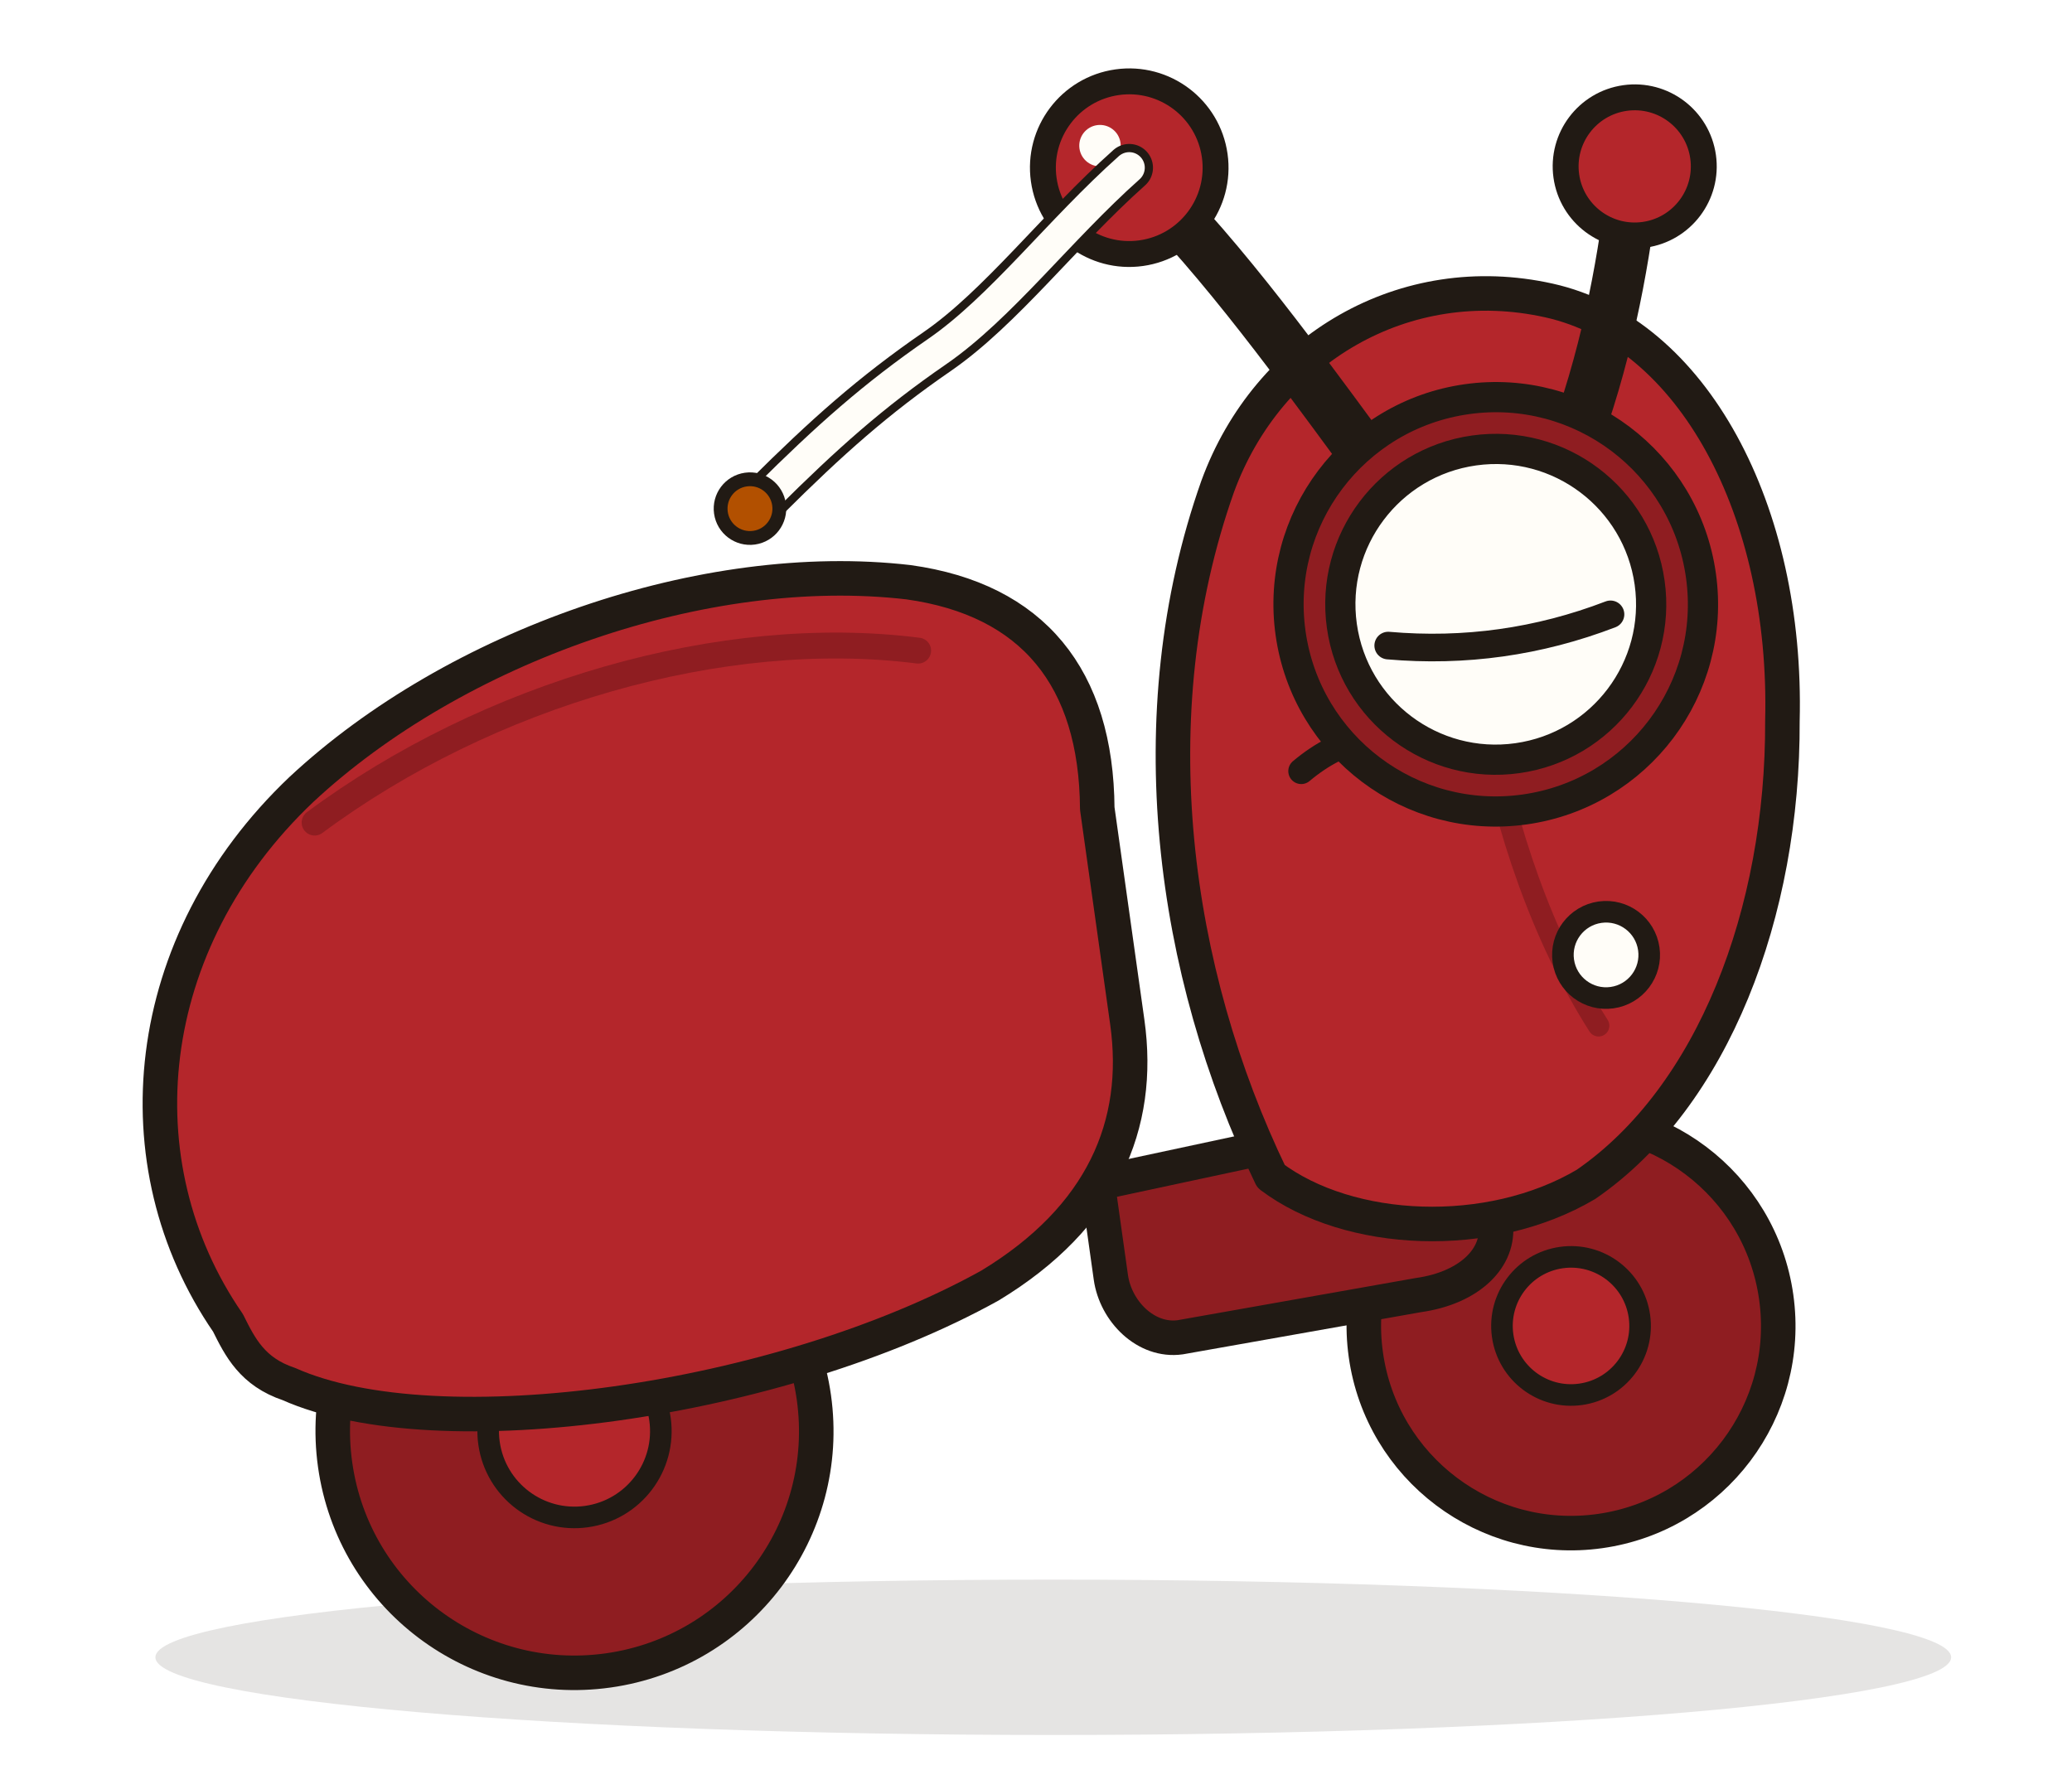
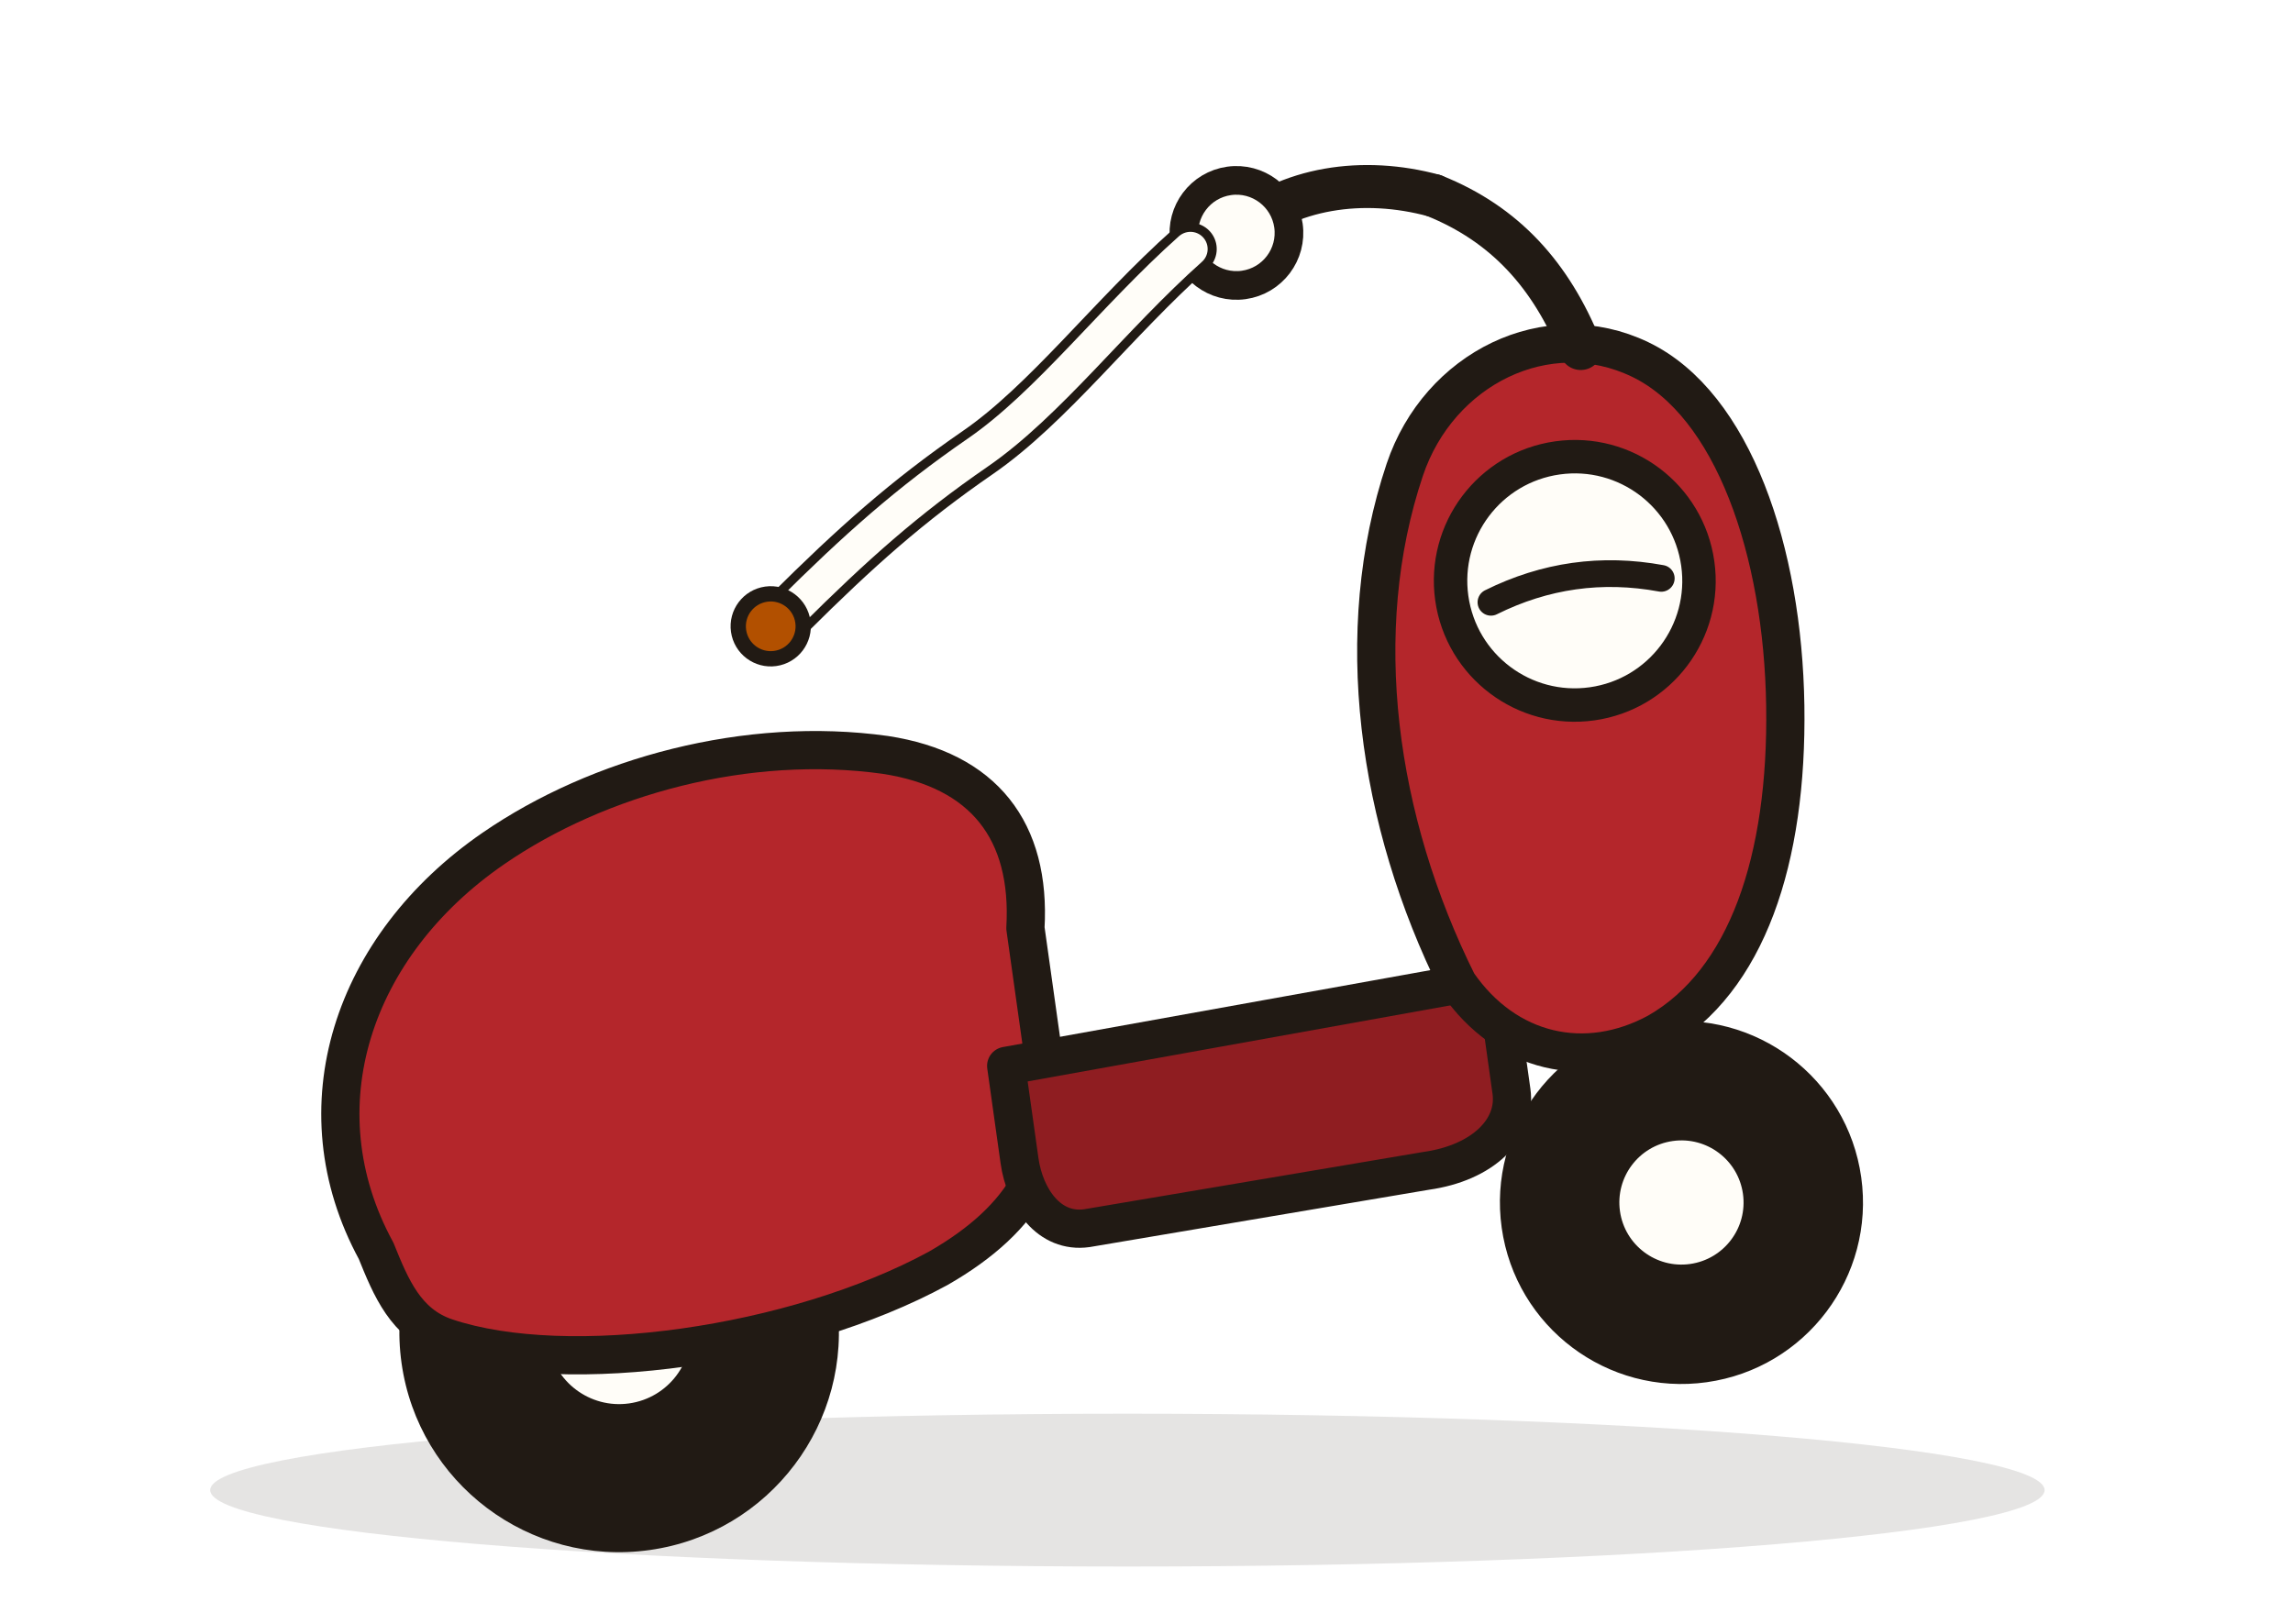
- <svg xmlns="http://www.w3.org/2000/svg" viewBox="0 0 240 205" role="img" aria-hidden="true">
-   <ellipse cx="122" cy="192" rx="104" ry="9" fill="#211a14" opacity="0.12" />
-   <g class="" transform="rotate(-8 122 158)">
-     <circle cx="66" cy="158" r="28" fill="#8f1d21" stroke="#211a14" stroke-width="4" />
-     <circle cx="66" cy="158" r="10" fill="#b4262b" stroke="#211a14" stroke-width="2.5" />
-     <circle cx="182" cy="162" r="24" fill="#8f1d21" stroke="#211a14" stroke-width="4" />
-     <circle cx="182" cy="162" r="8" fill="#b4262b" stroke="#211a14" stroke-width="2.5" />
-     <path d="M28,140 C18,120 24,95 45,80 C65,66 95,60 118,66            C132,70 138,80 136,95 L136,120 C136,132 130,142 116,148            C90,158 50,158 34,148 C30,146 29,143 28,140 Z" fill="#b4262b" stroke="#211a14" stroke-width="4" stroke-linejoin="round" />
-     <path d="M46,84 C68,72 96,68 118,74" stroke="#8f1d21" stroke-width="3" fill="none" stroke-linecap="round" />
-     <path d="M130,138 L172,135 L175,149 C175,153 171,156 165,156 L137,157            C133,157 130,153 130,149 Z" fill="#8f1d21" stroke="#211a14" stroke-width="4" stroke-linejoin="round" />
-     <path d="M150,140 C142,115 142,85 155,60 C163,45 180,38 196,44            C212,50 220,72 216,96 C213,118 202,138 186,146            C174,151 158,148 150,140 Z" fill="#b4262b" stroke="#211a14" stroke-width="4" stroke-linejoin="round" />
-     <path d="M186,55 C180,76 180,106 190,128" stroke="#8f1d21" stroke-width="2.5" fill="none" stroke-linecap="round" />
-     <circle cx="192" cy="120" r="5" fill="#fffdf8" stroke="#211a14" stroke-width="2.5" />
-     <path d="M160,94 Q168,89 176,93" stroke="#211a14" stroke-width="3" fill="none" stroke-linecap="round" />
-     <path d="M172,58 C165,45 158,32 150,22" stroke="#211a14" stroke-width="6" fill="none" stroke-linecap="round" />
-     <circle cx="150" cy="22" r="10" fill="#b4262b" stroke="#211a14" stroke-width="3" />
-     <circle cx="147" cy="19" r="2.4" fill="#fffdf8" />
-     <path d="M198,58 C203,48 206,38 208,30" stroke="#211a14" stroke-width="6" fill="none" stroke-linecap="round" />
-     <circle cx="208" cy="30" r="8" fill="#b4262b" stroke="#211a14" stroke-width="3" />
-     <path d="M150,22 C141,28 133,36 125,40 C117,44 111,48 103,54" stroke="#211a14" stroke-width="5.5" fill="none" stroke-linecap="round" />
-     <path d="M150,22 C141,28 133,36 125,40 C117,44 111,48 103,54" stroke="#fffdf8" stroke-width="3.6" fill="none" stroke-linecap="round" />
-     <circle cx="101" cy="55" r="3.4" fill="#b25000" stroke="#211a14" stroke-width="1.6" />
-     <circle cx="185" cy="78" r="24" fill="#8f1d21" stroke="#211a14" stroke-width="3.5" />
-     <circle cx="185" cy="78" r="18" fill="#fffdf8" stroke="#211a14" stroke-width="3.5" />
-     <path d="M172,81 Q185,84 198,81" stroke="#211a14" stroke-width="3.2" fill="none" stroke-linecap="round" />
+ <svg xmlns="http://www.w3.org/2000/svg" viewBox="0 0 240 170" role="img" aria-hidden="true">
+   <ellipse cx="118" cy="156" rx="96" ry="8" fill="#211a14" opacity="0.12" />
+   <g class="" transform="rotate(-8 118 130)">
+     <circle cx="64" cy="132" r="23" fill="#211a14" />
+     <circle cx="64" cy="132" r="7.5" fill="#fffdf8" />
+     <circle cx="176" cy="134" r="19" fill="#211a14" />
+     <circle cx="176" cy="134" r="6.5" fill="#fffdf8" />
+     <path d="M40,120            C34,104 42,88 58,80            C70,74 86,72 100,76            C110,79 114,86 112,96            L112,112            C112,120 108,126 98,130            C82,136 58,136 46,130            C42,128 41,124 40,120 Z" fill="#b4262b" stroke="#211a14" stroke-width="4" stroke-linejoin="round" />
+     <path d="M108,110 L160,108 L160,120 C160,124 156,127 150,127 L114,128 C110,128 108,124 108,120 Z" fill="#8f1d21" stroke="#211a14" stroke-width="4" stroke-linejoin="round" />
+     <path d="M156,108            C150,90 150,70 158,54            C163,44 175,40 184,46            C193,52 196,68 194,84            C192,100 186,112 176,116            C168,119 160,116 156,108 Z" fill="#b4262b" stroke="#211a14" stroke-width="4" stroke-linejoin="round" />
+     <path d="M178,44 C176,36 172,30 165,26" stroke="#211a14" stroke-width="4.5" fill="none" stroke-linecap="round" />
+     <path d="M165,26 C158,23 150,23 144,27" stroke="#211a14" stroke-width="4.5" fill="none" stroke-linecap="round" />
+     <circle cx="144" cy="27" r="5.5" fill="#fffdf8" stroke="#211a14" stroke-width="3" />
+     <path d="M139,28 C130,34 122,42 114,46 C106,50 100,54 92,60" stroke="#211a14" stroke-width="5.5" fill="none" stroke-linecap="round" />
+     <path d="M139,28 C130,34 122,42 114,46 C106,50 100,54 92,60" stroke="#fffdf8" stroke-width="3.6" fill="none" stroke-linecap="round" />
+     <circle cx="90" cy="61" r="3.4" fill="#b25000" stroke="#211a14" stroke-width="1.6" />
+     <circle cx="174" cy="68" r="13" fill="#fffdf8" stroke="#211a14" stroke-width="3.5" />
+     <path d="M165,69 Q174,66 183,69" stroke="#211a14" stroke-width="2.8" fill="none" stroke-linecap="round" />
  </g>
</svg>
